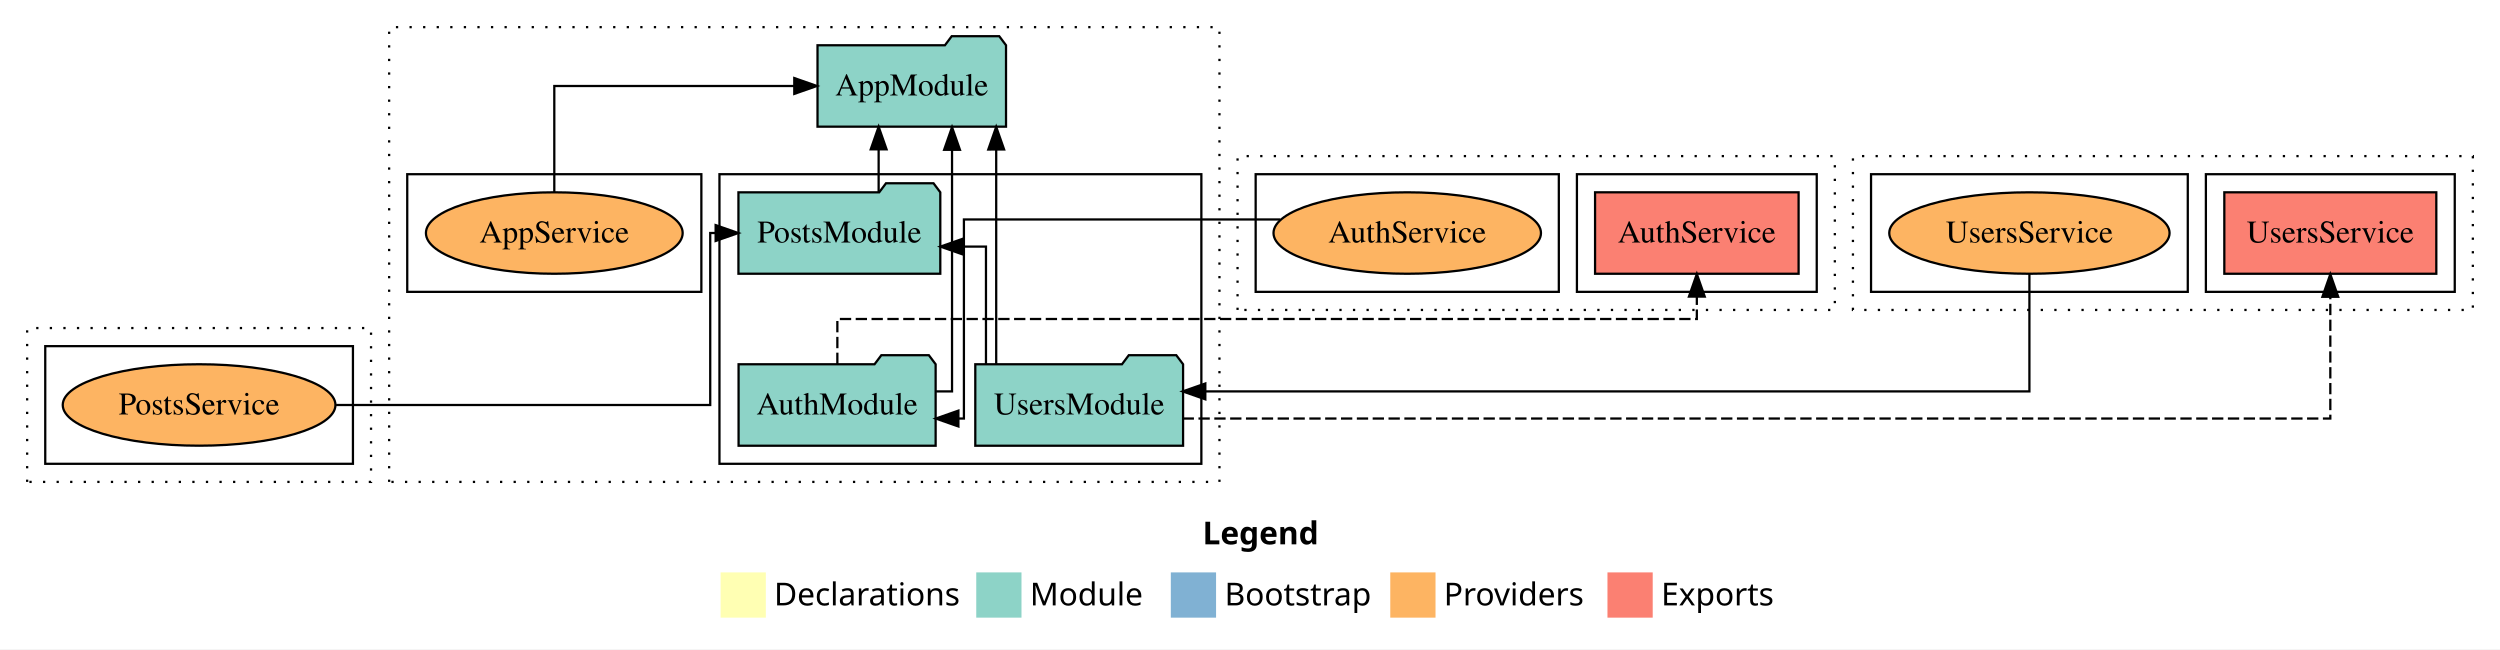
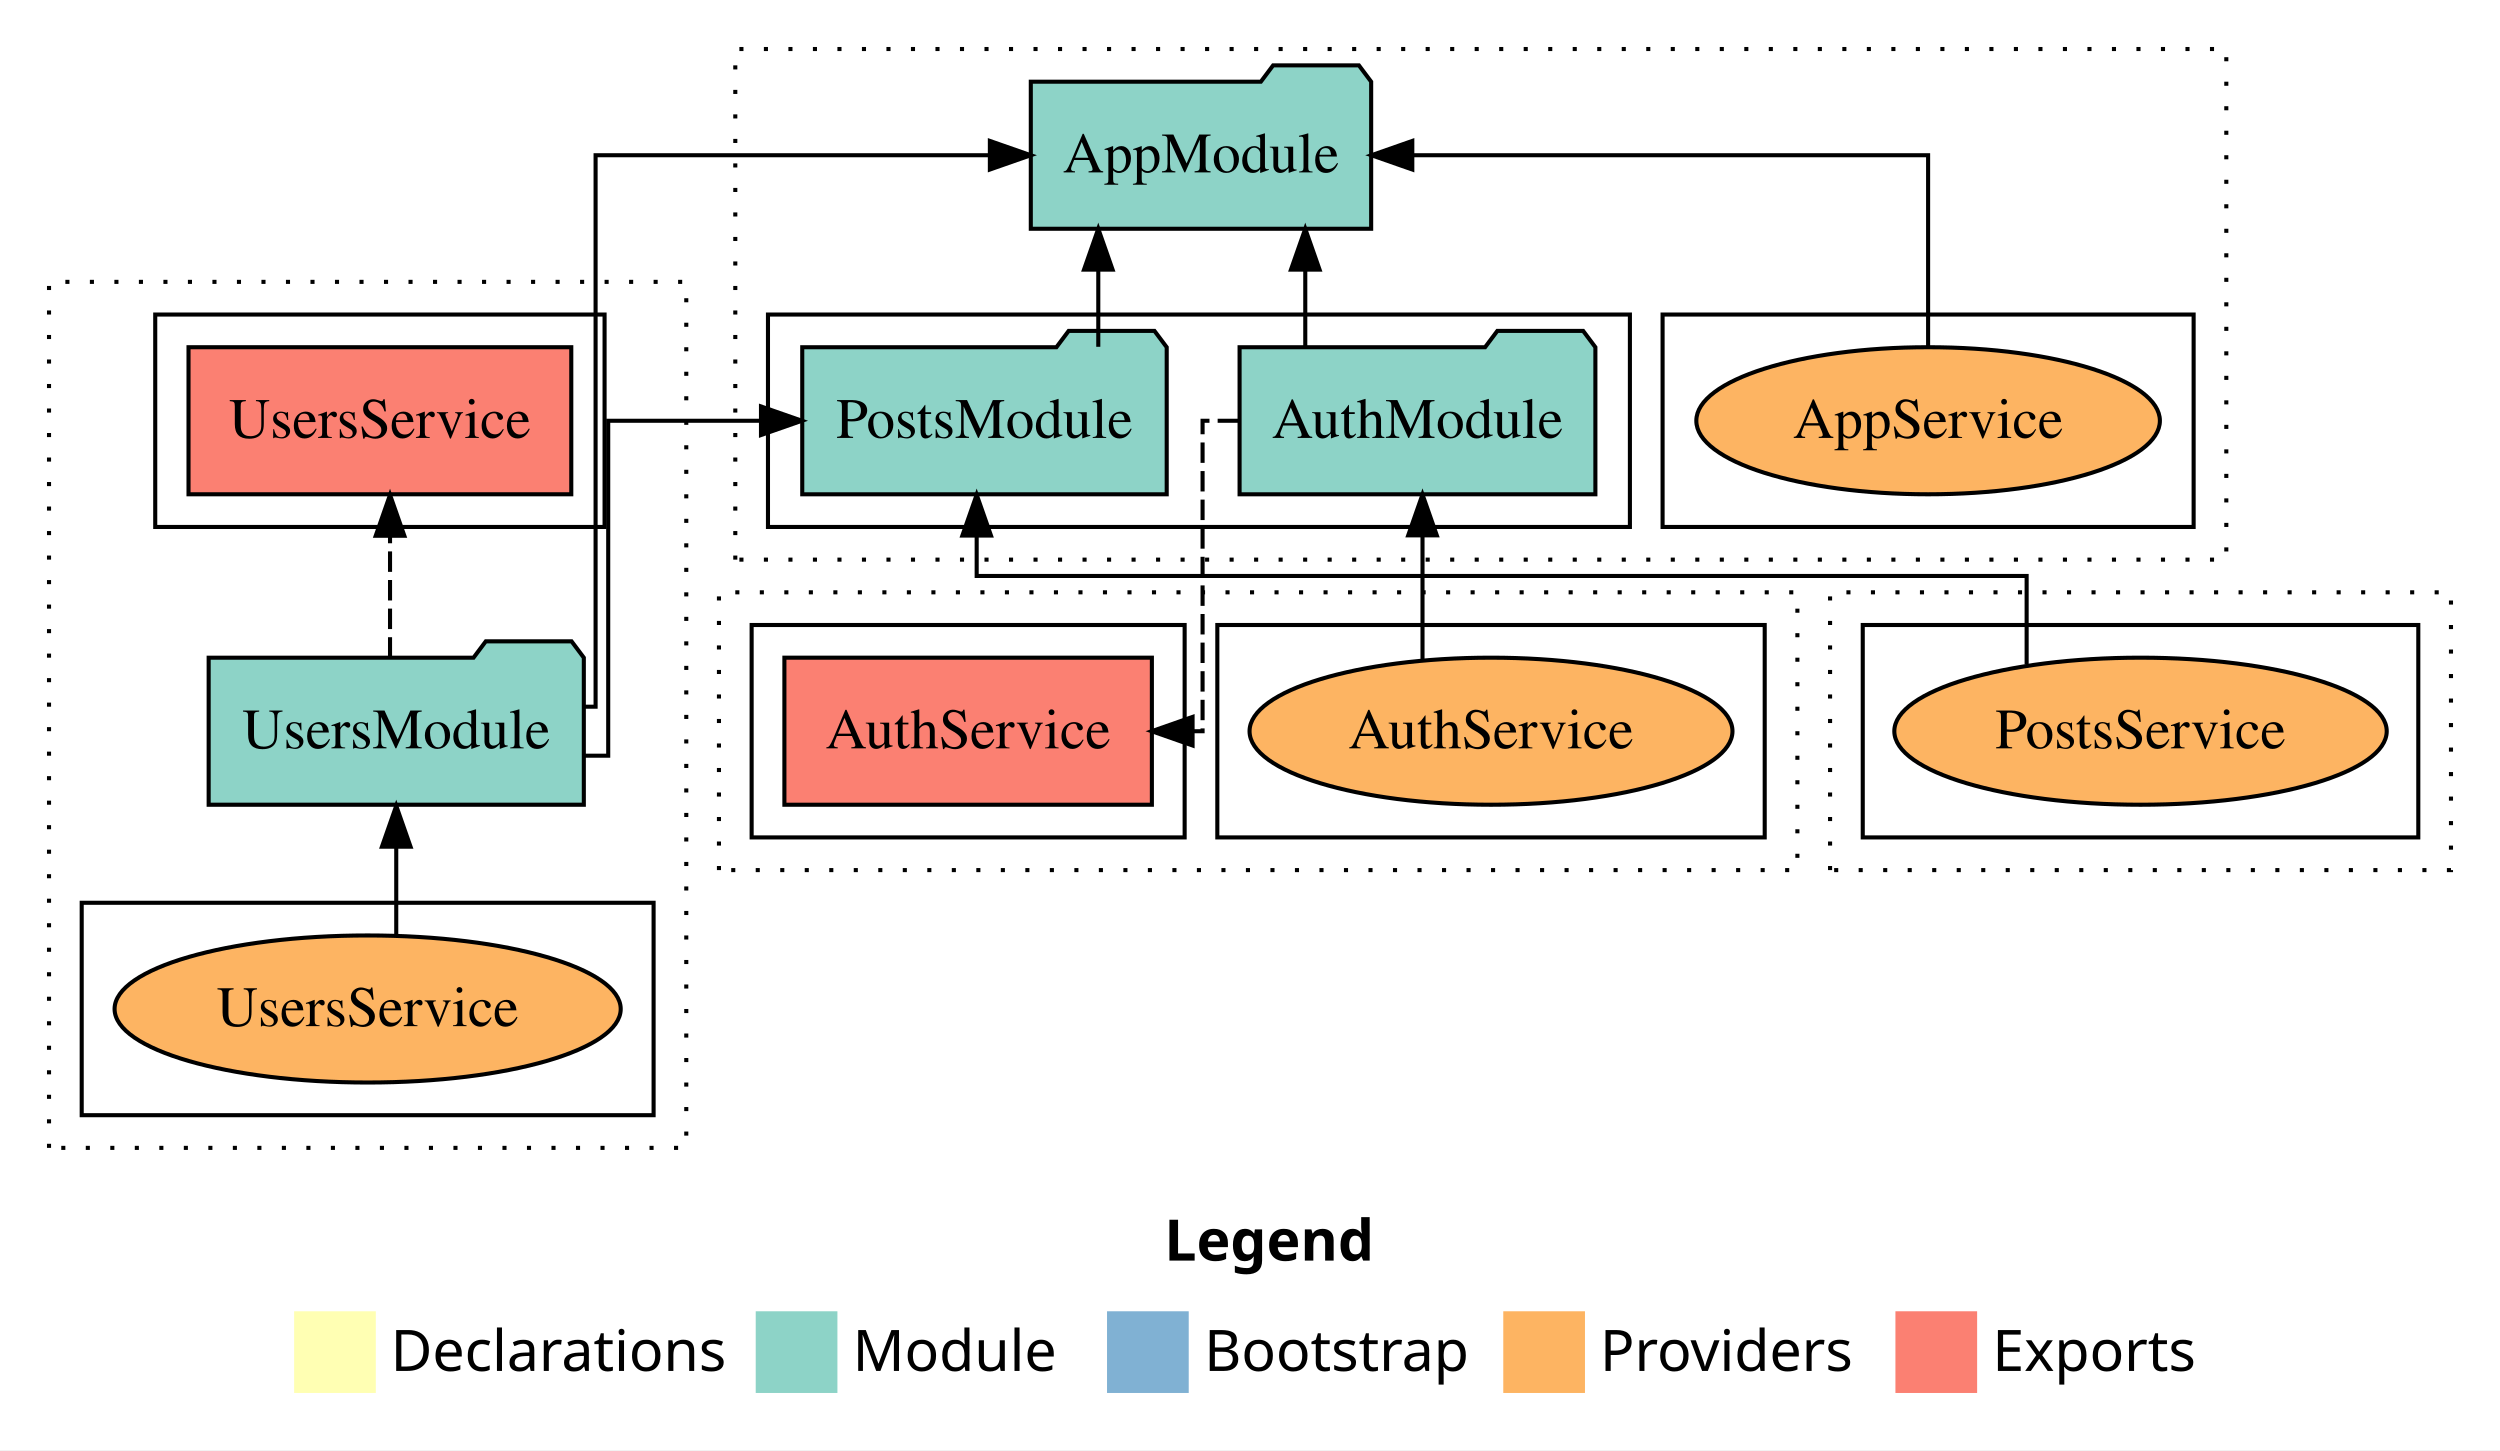
- <svg xmlns="http://www.w3.org/2000/svg" width="1105pt" height="287pt" viewBox="0.00 0.00 1105.00 287.00">
-   <g id="graph0" class="graph" transform="scale(1 1) rotate(0) translate(4 283)">
-     <polygon fill="white" stroke="transparent" points="-4,4 -4,-283 1101,-283 1101,4 -4,4" />
-     <text text-anchor="start" x="527.51" y="-42.4" font-family="Times-12" font-weight="bold" font-size="14.00">Legend</text>
-     <polygon fill="#ffffb3" stroke="transparent" points="314.5,-10 314.5,-30 334.5,-30 334.5,-10 314.5,-10" />
-     <text text-anchor="start" x="338.13" y="-15.4" font-family="Times-12" font-size="14.00">  Declarations</text>
-     <polygon fill="#8dd3c7" stroke="transparent" points="427.5,-10 427.5,-30 447.5,-30 447.5,-10 427.5,-10" />
-     <text text-anchor="start" x="451.23" y="-15.4" font-family="Times-12" font-size="14.00">  Module</text>
-     <polygon fill="#80b1d3" stroke="transparent" points="513.5,-10 513.5,-30 533.5,-30 533.5,-10 513.5,-10" />
-     <text text-anchor="start" x="537.28" y="-15.4" font-family="Times-12" font-size="14.00">  Bootstrap</text>
-     <polygon fill="#fdb462" stroke="transparent" points="610.5,-10 610.5,-30 630.5,-30 630.5,-10 610.5,-10" />
-     <text text-anchor="start" x="634.17" y="-15.4" font-family="Times-12" font-size="14.00">  Providers</text>
-     <polygon fill="#fb8072" stroke="transparent" points="706.5,-10 706.5,-30 726.5,-30 726.5,-10 706.5,-10" />
-     <text text-anchor="start" x="730.23" y="-15.4" font-family="Times-12" font-size="14.00">  Exports</text>
+ <svg xmlns="http://www.w3.org/2000/svg" width="612pt" height="355pt" viewBox="0.00 0.00 612.00 355.00">
+   <g id="graph0" class="graph" transform="scale(1 1) rotate(0) translate(4 351)">
+     <polygon fill="white" stroke="transparent" points="-4,4 -4,-351 608,-351 608,4 -4,4" />
+     <text text-anchor="start" x="281.01" y="-42.4" font-family="Times-12" font-weight="bold" font-size="14.00">Legend</text>
+     <polygon fill="#ffffb3" stroke="transparent" points="68,-10 68,-30 88,-30 88,-10 68,-10" />
+     <text text-anchor="start" x="91.63" y="-15.4" font-family="Times-12" font-size="14.00">  Declarations</text>
+     <polygon fill="#8dd3c7" stroke="transparent" points="181,-10 181,-30 201,-30 201,-10 181,-10" />
+     <text text-anchor="start" x="204.73" y="-15.4" font-family="Times-12" font-size="14.00">  Module</text>
+     <polygon fill="#80b1d3" stroke="transparent" points="267,-10 267,-30 287,-30 287,-10 267,-10" />
+     <text text-anchor="start" x="290.78" y="-15.4" font-family="Times-12" font-size="14.00">  Bootstrap</text>
+     <polygon fill="#fdb462" stroke="transparent" points="364,-10 364,-30 384,-30 384,-10 364,-10" />
+     <text text-anchor="start" x="387.67" y="-15.4" font-family="Times-12" font-size="14.00">  Providers</text>
+     <polygon fill="#fb8072" stroke="transparent" points="460,-10 460,-30 480,-30 480,-10 460,-10" />
+     <text text-anchor="start" x="483.73" y="-15.4" font-family="Times-12" font-size="14.00">  Exports</text>
+     <g id="clust19" class="cluster">
+       <polygon fill="none" stroke="black" stroke-dasharray="1,5" points="8,-70 8,-282 164,-282 164,-70 8,-70" />
+     </g>
+     <g id="clust22" class="cluster">
+       <polygon fill="none" stroke="black" points="34,-222 34,-274 144,-274 144,-222 34,-222" />
+     </g>
+     <g id="clust24" class="cluster">
+       <polygon fill="none" stroke="black" points="16,-78 16,-130 156,-130 156,-78 16,-78" />
+     </g>
    <g id="clust1" class="cluster">
-       <polygon fill="none" stroke="black" stroke-dasharray="1,5" points="168,-70 168,-271 535,-271 535,-70 168,-70" />
+       <polygon fill="none" stroke="black" stroke-dasharray="1,5" points="176,-214 176,-339 541,-339 541,-214 176,-214" />
+     </g>
+     <g id="clust6" class="cluster">
+       <polygon fill="none" stroke="black" points="403,-222 403,-274 533,-274 533,-222 403,-222" />
    </g>
    <g id="clust3" class="cluster">
-       <polygon fill="none" stroke="black" points="314,-78 314,-206 527,-206 527,-78 314,-78" />
+       <polygon fill="none" stroke="black" points="184,-222 184,-274 395,-274 395,-222 184,-222" />
    </g>
-     <g id="clust6" class="cluster">
-       <polygon fill="none" stroke="black" points="176,-154 176,-206 306,-206 306,-154 176,-154" />
+     <g id="clust13" class="cluster">
+       <polygon fill="none" stroke="black" stroke-dasharray="1,5" points="444,-138 444,-206 596,-206 596,-138 444,-138" />
+     </g>
+     <g id="clust18" class="cluster">
+       <polygon fill="none" stroke="black" points="452,-146 452,-198 588,-198 588,-146 452,-146" />
    </g>
    <g id="clust7" class="cluster">
-       <polygon fill="none" stroke="black" stroke-dasharray="1,5" points="543,-146 543,-214 807,-214 807,-146 543,-146" />
+       <polygon fill="none" stroke="black" stroke-dasharray="1,5" points="172,-138 172,-206 436,-206 436,-138 172,-138" />
+     </g>
+     <g id="clust12" class="cluster">
+       <polygon fill="none" stroke="black" points="294,-146 294,-198 428,-198 428,-146 294,-146" />
    </g>
    <g id="clust10" class="cluster">
-       <polygon fill="none" stroke="black" points="693,-154 693,-206 799,-206 799,-154 693,-154" />
-     </g>
-     <g id="clust12" class="cluster">
-       <polygon fill="none" stroke="black" points="551,-154 551,-206 685,-206 685,-154 551,-154" />
-     </g>
-     <g id="clust13" class="cluster">
-       <polygon fill="none" stroke="black" stroke-dasharray="1,5" points="8,-70 8,-138 160,-138 160,-70 8,-70" />
-     </g>
-     <g id="clust18" class="cluster">
-       <polygon fill="none" stroke="black" points="16,-78 16,-130 152,-130 152,-78 16,-78" />
-     </g>
-     <g id="clust19" class="cluster">
-       <polygon fill="none" stroke="black" stroke-dasharray="1,5" points="815,-146 815,-214 1089,-214 1089,-146 815,-146" />
-     </g>
-     <g id="clust22" class="cluster">
-       <polygon fill="none" stroke="black" points="971,-154 971,-206 1081,-206 1081,-154 971,-154" />
-     </g>
-     <g id="clust24" class="cluster">
-       <polygon fill="none" stroke="black" points="823,-154 823,-206 963,-206 963,-154 823,-154" />
+       <polygon fill="none" stroke="black" points="180,-146 180,-198 286,-198 286,-146 180,-146" />
    </g>
    <g id="node1" class="node">
-       <polygon fill="#8dd3c7" stroke="black" points="409.55,-122 406.55,-126 385.55,-126 382.55,-122 322.45,-122 322.45,-86 409.55,-86 409.55,-122" />
-       <text text-anchor="middle" x="366" y="-99.8" font-family="Times,serif" font-size="14.00">AuthModule</text>
+       <polygon fill="#8dd3c7" stroke="black" points="386.55,-266 383.55,-270 362.55,-270 359.55,-266 299.45,-266 299.45,-230 386.55,-230 386.55,-266" />
+       <text text-anchor="middle" x="343" y="-243.8" font-family="Times,serif" font-size="14.00">AuthModule</text>
    </g>
    <g id="node4" class="node">
-       <polygon fill="#8dd3c7" stroke="black" points="440.66,-263 437.66,-267 416.66,-267 413.66,-263 357.34,-263 357.34,-227 440.66,-227 440.66,-263" />
-       <text text-anchor="middle" x="399" y="-240.8" font-family="Times,serif" font-size="14.00">AppModule</text>
+       <polygon fill="#8dd3c7" stroke="black" points="331.66,-331 328.66,-335 307.66,-335 304.66,-331 248.34,-331 248.34,-295 331.66,-295 331.66,-331" />
+       <text text-anchor="middle" x="290" y="-308.8" font-family="Times,serif" font-size="14.00">AppModule</text>
    </g>
    <g id="edge1" class="edge">
-       <path fill="none" stroke="black" d="M409.74,-110C414.01,-110 416.8,-110 416.8,-110 416.8,-110 416.8,-216.79 416.8,-216.79" />
-       <polygon fill="black" stroke="black" points="413.3,-216.79 416.8,-226.79 420.3,-216.79 413.3,-216.79" />
+       <path fill="none" stroke="black" d="M315.53,-266.11C315.53,-266.11 315.53,-284.99 315.53,-284.99" />
+       <polygon fill="black" stroke="black" points="312.03,-284.99 315.53,-294.99 319.03,-284.99 312.03,-284.99" />
    </g>
    <g id="node6" class="node">
-       <polygon fill="#fb8072" stroke="black" points="790.98,-198 701.02,-198 701.02,-162 790.98,-162 790.98,-198" />
-       <text text-anchor="middle" x="746" y="-175.8" font-family="Times,serif" font-size="14.00">AuthService </text>
+       <polygon fill="#fb8072" stroke="black" points="277.98,-190 188.02,-190 188.02,-154 277.98,-154 277.98,-190" />
+       <text text-anchor="middle" x="233" y="-167.8" font-family="Times,serif" font-size="14.00">AuthService </text>
    </g>
    <g id="edge5" class="edge">
-       <path fill="none" stroke="black" stroke-dasharray="5,2" d="M366.11,-122.11C366.11,-131.9 366.11,-142 366.11,-142 366.11,-142 746,-142 746,-142 746,-142 746,-151.89 746,-151.89" />
-       <polygon fill="black" stroke="black" points="742.5,-151.89 746,-161.89 749.5,-151.89 742.5,-151.89" />
+       <path fill="none" stroke="black" stroke-dasharray="5,2" d="M299.08,-248C293.89,-248 290.39,-248 290.39,-248 290.39,-248 290.39,-172 290.39,-172 290.39,-172 287.94,-172 287.94,-172" />
+       <polygon fill="black" stroke="black" points="287.94,-168.5 277.94,-172 287.94,-175.5 287.94,-168.5" />
    </g>
    <g id="node2" class="node">
-       <polygon fill="#8dd3c7" stroke="black" points="411.61,-198 408.61,-202 387.61,-202 384.61,-198 322.39,-198 322.39,-162 411.61,-162 411.61,-198" />
-       <text text-anchor="middle" x="367" y="-175.8" font-family="Times,serif" font-size="14.00">PostsModule</text>
+       <polygon fill="#8dd3c7" stroke="black" points="281.61,-266 278.61,-270 257.61,-270 254.61,-266 192.39,-266 192.39,-230 281.61,-230 281.61,-266" />
+       <text text-anchor="middle" x="237" y="-243.8" font-family="Times,serif" font-size="14.00">PostsModule</text>
    </g>
    <g id="edge2" class="edge">
-       <path fill="none" stroke="black" d="M384.36,-198.11C384.36,-198.11 384.36,-216.99 384.36,-216.99" />
-       <polygon fill="black" stroke="black" points="380.86,-216.99 384.36,-226.99 387.86,-216.99 380.86,-216.99" />
+       <path fill="none" stroke="black" d="M264.86,-266.11C264.86,-266.11 264.86,-284.99 264.86,-284.99" />
+       <polygon fill="black" stroke="black" points="261.36,-284.99 264.86,-294.99 268.36,-284.99 261.36,-284.99" />
    </g>
    <g id="node3" class="node">
-       <polygon fill="#8dd3c7" stroke="black" points="518.92,-122 515.92,-126 494.92,-126 491.92,-122 427.08,-122 427.08,-86 518.92,-86 518.92,-122" />
-       <text text-anchor="middle" x="473" y="-99.8" font-family="Times,serif" font-size="14.00">UsersModule</text>
+       <polygon fill="#8dd3c7" stroke="black" points="138.92,-190 135.92,-194 114.92,-194 111.92,-190 47.08,-190 47.08,-154 138.92,-154 138.92,-190" />
+       <text text-anchor="middle" x="93" y="-167.8" font-family="Times,serif" font-size="14.00">UsersModule</text>
    </g>
    <g id="edge7" class="edge">
-       <path fill="none" stroke="black" d="M431.8,-122.03C431.8,-142.77 431.8,-174 431.8,-174 431.8,-174 421.65,-174 421.65,-174" />
-       <polygon fill="black" stroke="black" points="421.65,-170.5 411.65,-174 421.65,-177.5 421.65,-170.5" />
+       <path fill="none" stroke="black" d="M138.94,-166C142.58,-166 144.89,-166 144.89,-166 144.89,-166 144.89,-248 144.89,-248 144.89,-248 182.29,-248 182.29,-248" />
+       <polygon fill="black" stroke="black" points="182.29,-251.5 192.29,-248 182.29,-244.5 182.29,-251.5" />
    </g>
    <g id="edge3" class="edge">
-       <path fill="none" stroke="black" d="M436.32,-122.14C436.32,-122.14 436.32,-216.93 436.32,-216.93" />
-       <polygon fill="black" stroke="black" points="432.82,-216.92 436.32,-226.93 439.82,-216.93 432.82,-216.92" />
+       <path fill="none" stroke="black" d="M138.89,-178C140.72,-178 141.8,-178 141.8,-178 141.8,-178 141.8,-313 141.8,-313 141.8,-313 238.32,-313 238.32,-313" />
+       <polygon fill="black" stroke="black" points="238.32,-316.5 248.32,-313 238.32,-309.5 238.32,-316.5" />
    </g>
    <g id="node9" class="node">
-       <polygon fill="#fb8072" stroke="black" points="1072.85,-198 979.15,-198 979.15,-162 1072.85,-162 1072.85,-198" />
-       <text text-anchor="middle" x="1026" y="-175.8" font-family="Times,serif" font-size="14.00">UsersService </text>
+       <polygon fill="#fb8072" stroke="black" points="135.85,-266 42.15,-266 42.15,-230 135.85,-230 135.85,-266" />
+       <text text-anchor="middle" x="89" y="-243.8" font-family="Times,serif" font-size="14.00">UsersService </text>
    </g>
    <g id="edge9" class="edge">
-       <path fill="none" stroke="black" stroke-dasharray="5,2" d="M518.72,-98C651.22,-98 1026,-98 1026,-98 1026,-98 1026,-151.8 1026,-151.8" />
-       <polygon fill="black" stroke="black" points="1022.5,-151.8 1026,-161.8 1029.5,-151.8 1022.5,-151.8" />
+       <path fill="none" stroke="black" stroke-dasharray="5,2" d="M91.48,-190.01C91.48,-190.01 91.48,-219.85 91.48,-219.85" />
+       <polygon fill="black" stroke="black" points="87.98,-219.85 91.48,-229.85 94.98,-219.85 87.98,-219.85" />
    </g>
    <g id="node5" class="node">
-       <ellipse fill="#fdb462" stroke="black" cx="241" cy="-180" rx="56.74" ry="18" />
-       <text text-anchor="middle" x="241" y="-175.8" font-family="Times,serif" font-size="14.00">AppService</text>
+       <ellipse fill="#fdb462" stroke="black" cx="468" cy="-248" rx="56.74" ry="18" />
+       <text text-anchor="middle" x="468" y="-243.8" font-family="Times,serif" font-size="14.00">AppService</text>
    </g>
    <g id="edge4" class="edge">
-       <path fill="none" stroke="black" d="M241,-198.11C241,-217.34 241,-245 241,-245 241,-245 347.07,-245 347.07,-245" />
-       <polygon fill="black" stroke="black" points="347.07,-248.5 357.07,-245 347.07,-241.5 347.07,-248.5" />
+       <path fill="none" stroke="black" d="M468,-266.11C468,-285.34 468,-313 468,-313 468,-313 341.73,-313 341.73,-313" />
+       <polygon fill="black" stroke="black" points="341.73,-309.5 331.73,-313 341.73,-316.5 341.73,-309.5" />
    </g>
    <g id="node7" class="node">
-       <ellipse fill="#fdb462" stroke="black" cx="618" cy="-180" rx="59.11" ry="18" />
-       <text text-anchor="middle" x="618" y="-175.8" font-family="Times,serif" font-size="14.00">AuthService</text>
+       <ellipse fill="#fdb462" stroke="black" cx="361" cy="-172" rx="59.11" ry="18" />
+       <text text-anchor="middle" x="361" y="-167.8" font-family="Times,serif" font-size="14.00">AuthService</text>
    </g>
    <g id="edge6" class="edge">
-       <path fill="none" stroke="black" d="M561.85,-186C503.94,-186 422.05,-186 422.05,-186 422.05,-186 422.05,-98 422.05,-98 422.05,-98 419.61,-98 419.61,-98" />
-       <polygon fill="black" stroke="black" points="419.61,-94.5 409.61,-98 419.61,-101.5 419.61,-94.5" />
+       <path fill="none" stroke="black" d="M344.23,-189.63C344.23,-189.63 344.23,-219.94 344.23,-219.94" />
+       <polygon fill="black" stroke="black" points="340.73,-219.94 344.23,-229.94 347.73,-219.94 340.73,-219.94" />
    </g>
    <g id="node8" class="node">
-       <ellipse fill="#fdb462" stroke="black" cx="84" cy="-104" rx="60.27" ry="18" />
-       <text text-anchor="middle" x="84" y="-99.8" font-family="Times,serif" font-size="14.00">PostsService</text>
+       <ellipse fill="#fdb462" stroke="black" cx="520" cy="-172" rx="60.27" ry="18" />
+       <text text-anchor="middle" x="520" y="-167.8" font-family="Times,serif" font-size="14.00">PostsService</text>
    </g>
    <g id="edge8" class="edge">
-       <path fill="none" stroke="black" d="M144.54,-104C211.46,-104 309.92,-104 309.92,-104 309.92,-104 309.92,-180 309.92,-180 309.92,-180 312.31,-180 312.31,-180" />
-       <polygon fill="black" stroke="black" points="312.31,-183.5 322.31,-180 312.31,-176.5 312.31,-183.5" />
+       <path fill="none" stroke="black" d="M492.12,-188.34C492.12,-198.64 492.12,-210 492.12,-210 492.12,-210 235.09,-210 235.09,-210 235.09,-210 235.09,-219.89 235.09,-219.89" />
+       <polygon fill="black" stroke="black" points="231.59,-219.89 235.09,-229.89 238.59,-219.89 231.59,-219.89" />
    </g>
    <g id="node10" class="node">
-       <ellipse fill="#fdb462" stroke="black" cx="893" cy="-180" rx="61.95" ry="18" />
-       <text text-anchor="middle" x="893" y="-175.8" font-family="Times,serif" font-size="14.00">UsersService</text>
+       <ellipse fill="#fdb462" stroke="black" cx="86" cy="-104" rx="61.95" ry="18" />
+       <text text-anchor="middle" x="86" y="-99.8" font-family="Times,serif" font-size="14.00">UsersService</text>
    </g>
    <g id="edge10" class="edge">
-       <path fill="none" stroke="black" d="M893,-161.97C893,-141.23 893,-110 893,-110 893,-110 528.75,-110 528.75,-110" />
-       <polygon fill="black" stroke="black" points="528.75,-106.5 518.75,-110 528.75,-113.5 528.75,-106.5" />
+       <path fill="none" stroke="black" d="M93,-122.22C93,-122.22 93,-143.73 93,-143.73" />
+       <polygon fill="black" stroke="black" points="89.5,-143.73 93,-153.73 96.5,-143.73 89.5,-143.73" />
    </g>
  </g>
</svg>
